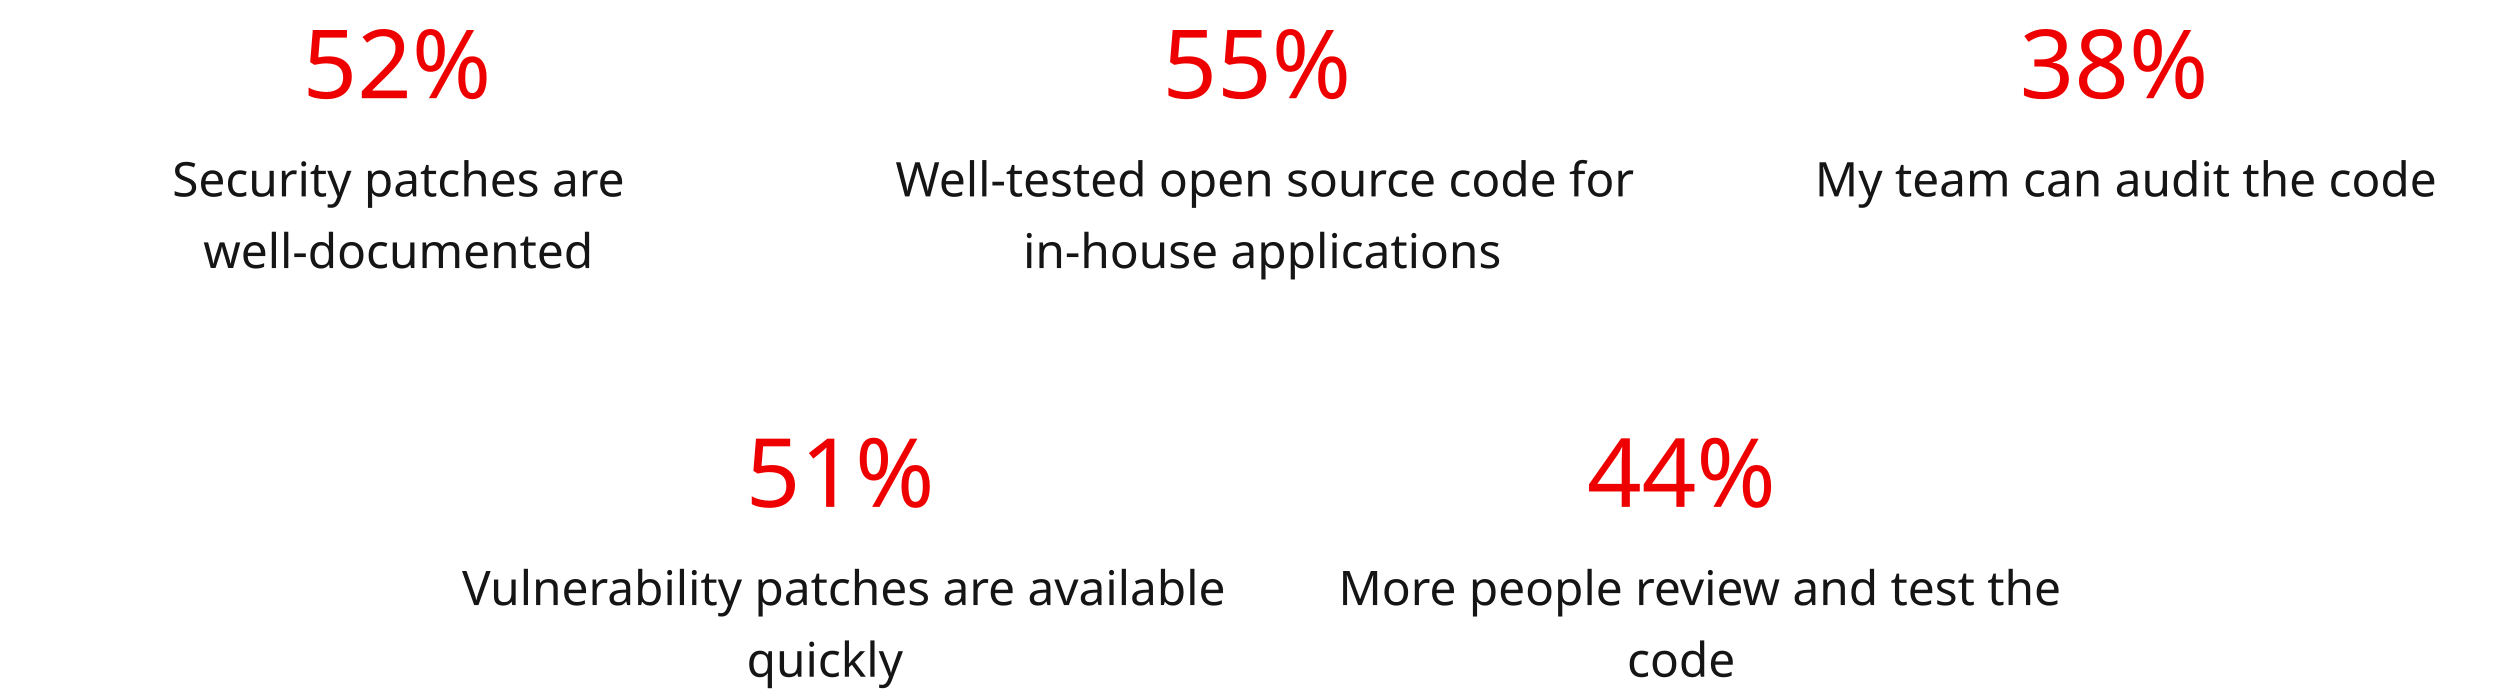
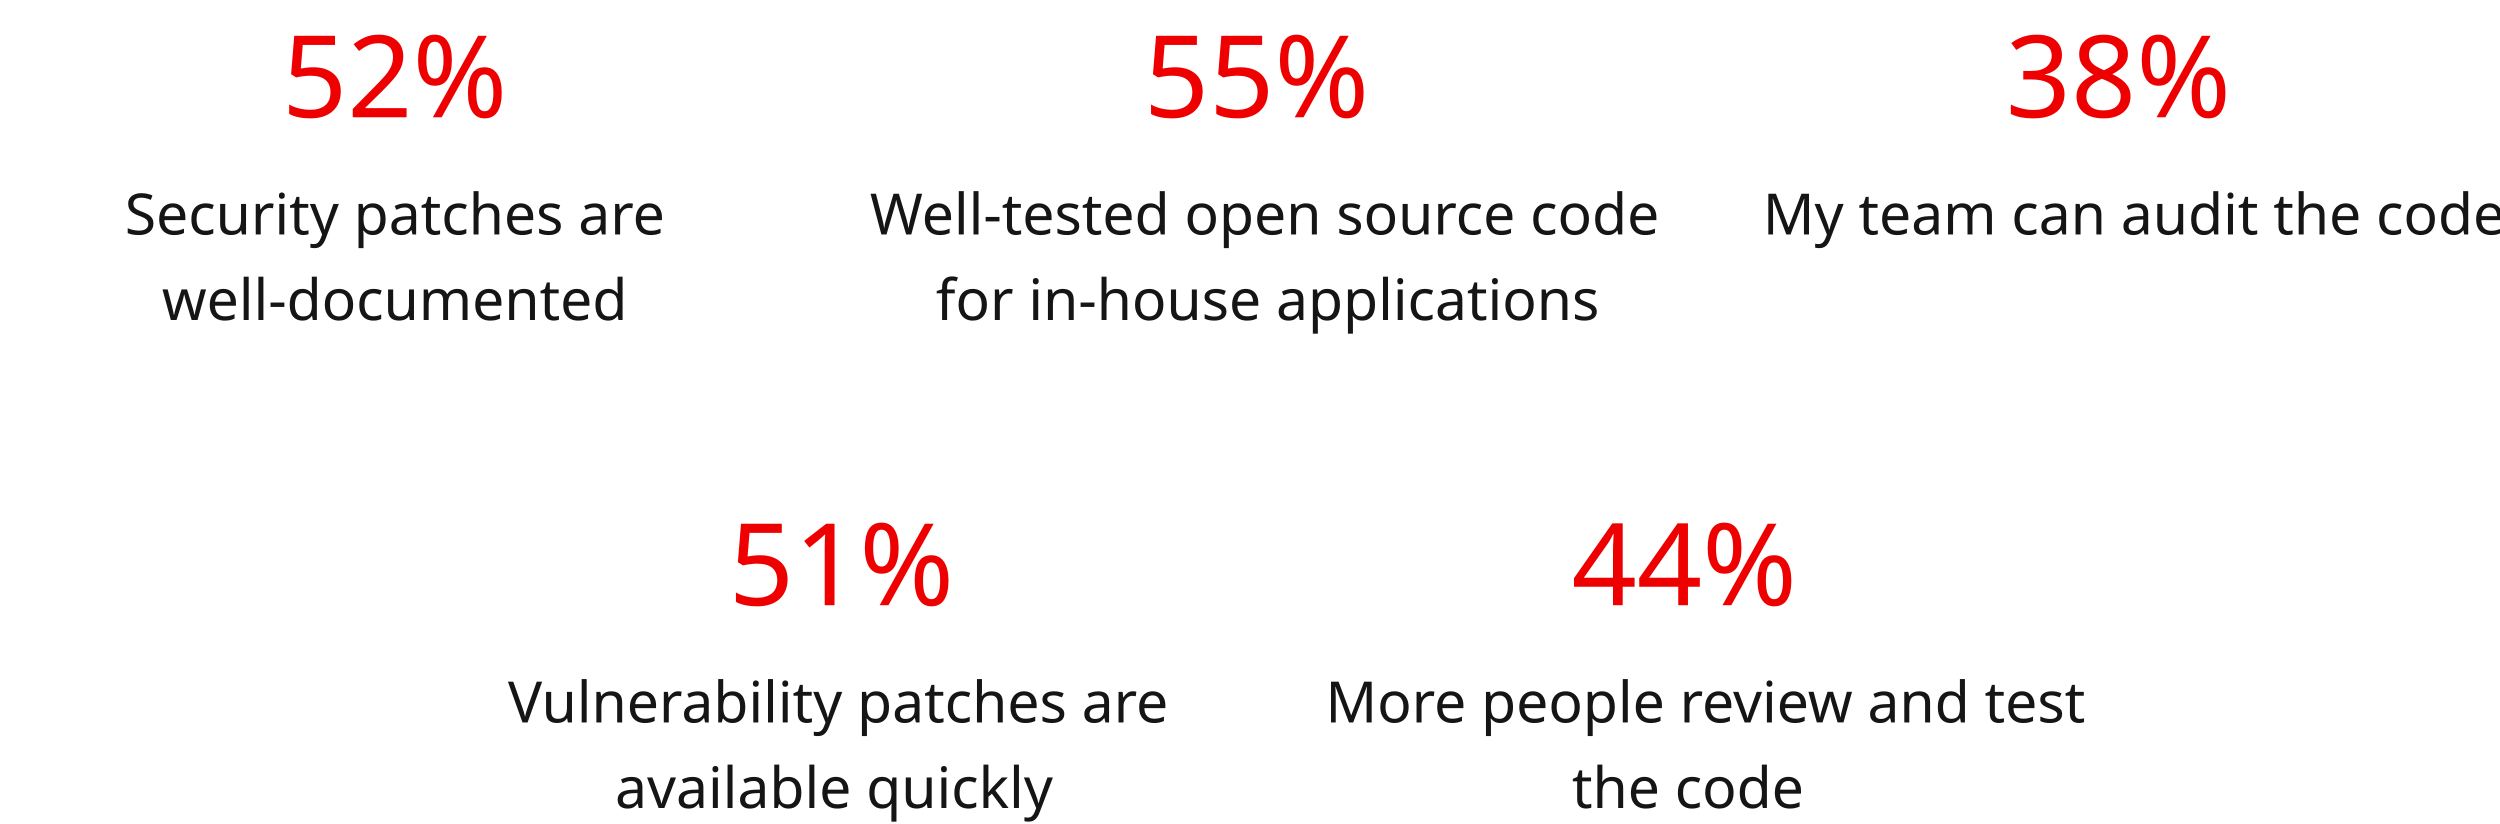
- <svg xmlns="http://www.w3.org/2000/svg" width="942" height="260" viewBox="0 0 942 260">
-   <g transform="translate(-319 -332)">
-     <g transform="translate(319.408 335)">
-       <g transform="translate(647.592 -3)">
-         <g transform="translate(0 -14)">
-           <text transform="translate(0 70)" fill="#151515" font-size="18" font-family="RedHatText-Regular, Red Hat Text">
-             <tspan x="35.841" y="18">My team can audit the code</tspan>
+ <svg xmlns="http://www.w3.org/2000/svg" width="789" height="260" viewBox="0 0 789 260">
+   <g id="stat-behavior-vertical-height" transform="translate(-352 -332)">
+     <g id="Group_231" data-name="Group 231" transform="translate(352.408 335)">
+       <g id="Default_-_light_theme" data-name="Default - light theme" transform="translate(545.592 -3)">
+         <g id="Stat" transform="translate(0 -14)">
+           <text id="My_team_can_audit_the_code" data-name="My team can audit the code" transform="translate(0 70)" fill="#151515" font-size="18" font-family="RedHatText-Regular, Red Hat Text">
+             <tspan x="10.341" y="18">My team can audit the code</tspan>
          </text>
-           <text transform="translate(113 51)" fill="#e00" font-size="36" font-family="RedHatDisplay-Regular, Red Hat Display">
+           <text id="_38_" data-name="38%" transform="translate(87 51)" fill="#e00" font-size="36" font-family="RedHatDisplay-Regular, Red Hat Display">
            <tspan x="0" y="0">38%</tspan>
          </text>
        </g>
      </g>
-       <g transform="translate(323.592 -3)">
-         <g transform="translate(0 -14)">
-           <text transform="translate(0 70)" fill="#151515" font-size="18" font-family="RedHatText-Regular, Red Hat Text">
-             <tspan x="13.395" y="18">Well-tested open source code for </tspan>
-             <tspan x="61.491" y="45">in-house applications</tspan>
+       <g id="Default_-_light_theme-2" data-name="Default - light theme" transform="translate(272.592 -3)">
+         <g id="Stat-2" data-name="Stat" transform="translate(0 -14)">
+           <text id="Well-tested_open_source_code_for_in-house_applications" data-name="Well-tested open source code for in-house applications" transform="translate(0 70)" fill="#151515" font-size="18" font-family="RedHatText-Regular, Red Hat Text">
+             <tspan x="1.53" y="18">Well-tested open source code </tspan>
+             <tspan x="22.356" y="45">for in-house applications</tspan>
          </text>
-           <text transform="translate(114 51)" fill="#e00" font-size="36" font-family="RedHatDisplay-Regular, Red Hat Display">
+           <text id="_55_" data-name="55%" transform="translate(88 51)" fill="#e00" font-size="36" font-family="RedHatDisplay-Regular, Red Hat Display">
            <tspan x="0" y="0">55%</tspan>
          </text>
        </g>
      </g>
-       <g transform="translate(-0.408 -3)">
-         <g transform="translate(0 -14)">
-           <text transform="translate(0 70)" fill="#151515" font-size="18" font-family="RedHatText-Regular, Red Hat Text">
-             <tspan x="64.884" y="18">Security patches are </tspan>
-             <tspan x="76.575" y="45">well-documented</tspan>
+       <g id="Default_-_light_theme-3" data-name="Default - light theme" transform="translate(-0.408 -3)">
+         <g id="Stat-3" data-name="Stat" transform="translate(0 -14)">
+           <text id="Security_patches_are_well-documented" data-name="Security patches are  well-documented" transform="translate(0 70)" fill="#151515" font-size="18" font-family="RedHatText-Regular, Red Hat Text">
+             <tspan x="39.384" y="18">Security patches are </tspan>
+             <tspan x="51.075" y="45">well-documented</tspan>
          </text>
-           <text transform="translate(114 51)" fill="#e00" font-size="36" font-family="RedHatDisplay-Regular, Red Hat Display">
+           <text id="_52_" data-name="52%" transform="translate(89 51)" fill="#e00" font-size="36" font-family="RedHatDisplay-Regular, Red Hat Display">
            <tspan x="0" y="0">52%</tspan>
          </text>
        </g>
      </g>
    </g>
-     <g transform="translate(481.408 489)">
-       <g transform="translate(323.592 -3)">
-         <g transform="translate(0 -14)">
-           <text transform="translate(0 70)" fill="#151515" font-size="18" font-family="RedHatText-Regular, Red Hat Text">
-             <tspan x="18.336" y="18">More people review and test the </tspan>
-             <tspan x="127.083" y="45">code</tspan>
+     <g id="Group_233" data-name="Group 233" transform="translate(489.408 489)">
+       <g id="Default_-_light_theme-4" data-name="Default - light theme" transform="translate(272.592 -3)">
+         <g id="Stat-4" data-name="Stat" transform="translate(0 -14)">
+           <text id="More_people_review_and_test_the_code" data-name="More people review and test the code" transform="translate(0 70)" fill="#151515" font-size="18" font-family="RedHatText-Regular, Red Hat Text">
+             <tspan x="8.316" y="18">More people review and test </tspan>
+             <tspan x="86.103" y="45">the code</tspan>
          </text>
-           <text transform="translate(112 51)" fill="#e00" font-size="36" font-family="RedHatDisplay-Regular, Red Hat Display">
+           <text id="_44_" data-name="44%" transform="translate(86 51)" fill="#e00" font-size="36" font-family="RedHatDisplay-Regular, Red Hat Display">
            <tspan x="0" y="0">44%</tspan>
          </text>
        </g>
      </g>
-       <g transform="translate(-0.408 -3)">
-         <g transform="translate(0 -14)">
-           <text transform="translate(0 70)" fill="#151515" font-size="18" font-family="RedHatText-Regular, Red Hat Text">
-             <tspan x="12.081" y="18">Vulnerability patches are available </tspan>
-             <tspan x="119.325" y="45">quickly</tspan>
+       <g id="Default_-_light_theme-5" data-name="Default - light theme" transform="translate(-0.408 -3)">
+         <g id="Stat-5" data-name="Stat" transform="translate(0 -14)">
+           <text id="Vulnerability_patches_are_available_quickly" data-name="Vulnerability patches are available quickly" transform="translate(0 70)" fill="#151515" font-size="18" font-family="RedHatText-Regular, Red Hat Text">
+             <tspan x="23.301" y="18">Vulnerability patches are </tspan>
+             <tspan x="57.105" y="45">available quickly</tspan>
          </text>
-           <text transform="translate(119 51)" fill="#e00" font-size="36" font-family="RedHatDisplay-Regular, Red Hat Display">
+           <text id="_51_" data-name="51%" transform="translate(93 51)" fill="#e00" font-size="36" font-family="RedHatDisplay-Regular, Red Hat Display">
            <tspan x="0" y="0">51%</tspan>
          </text>
        </g>
      </g>
    </g>
  </g>
</svg>
